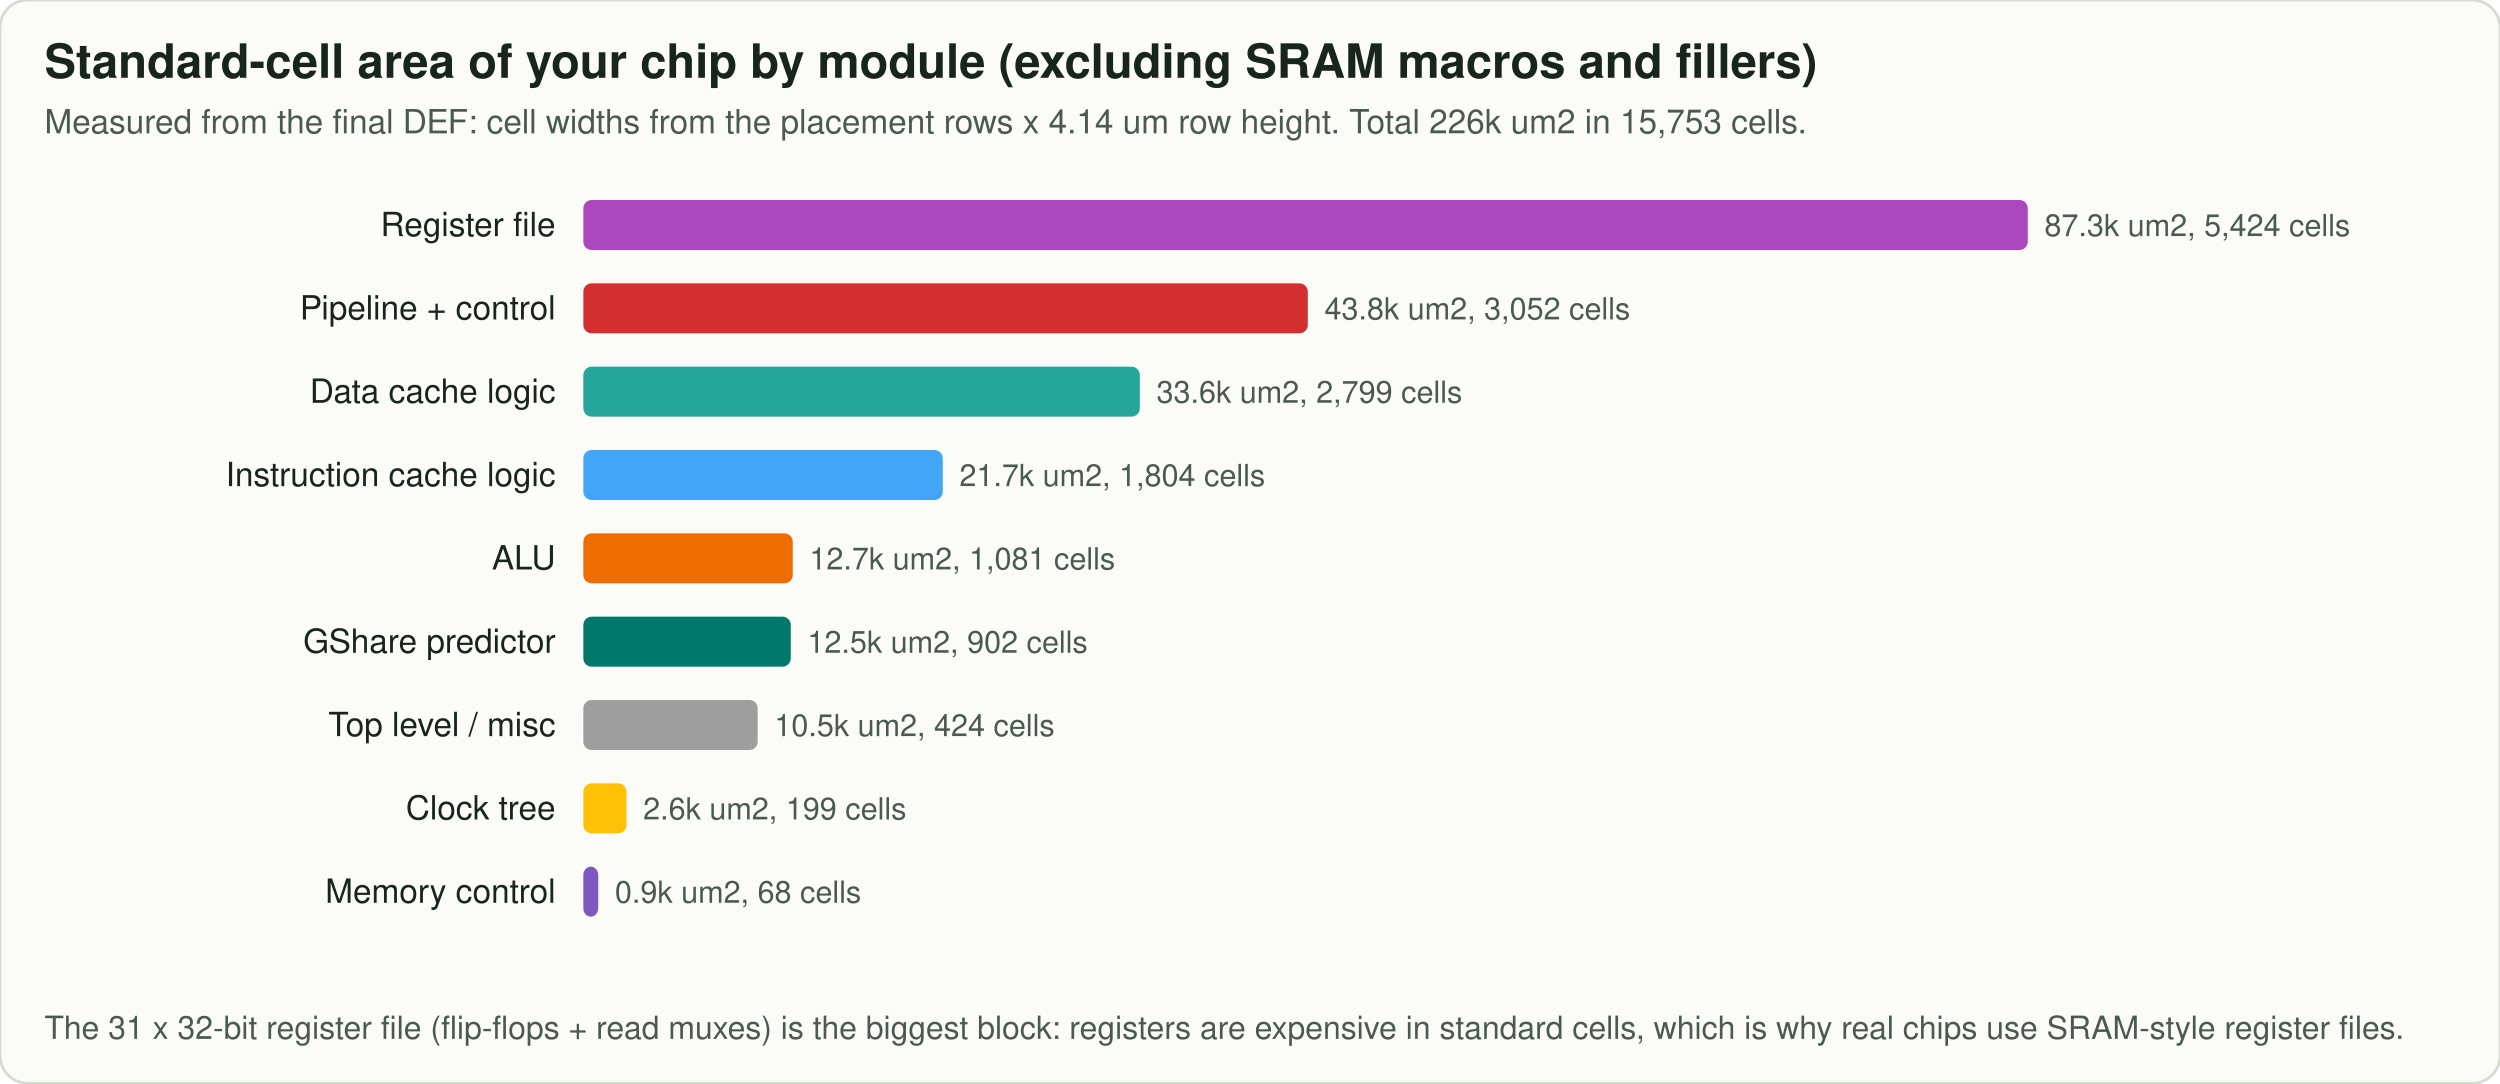
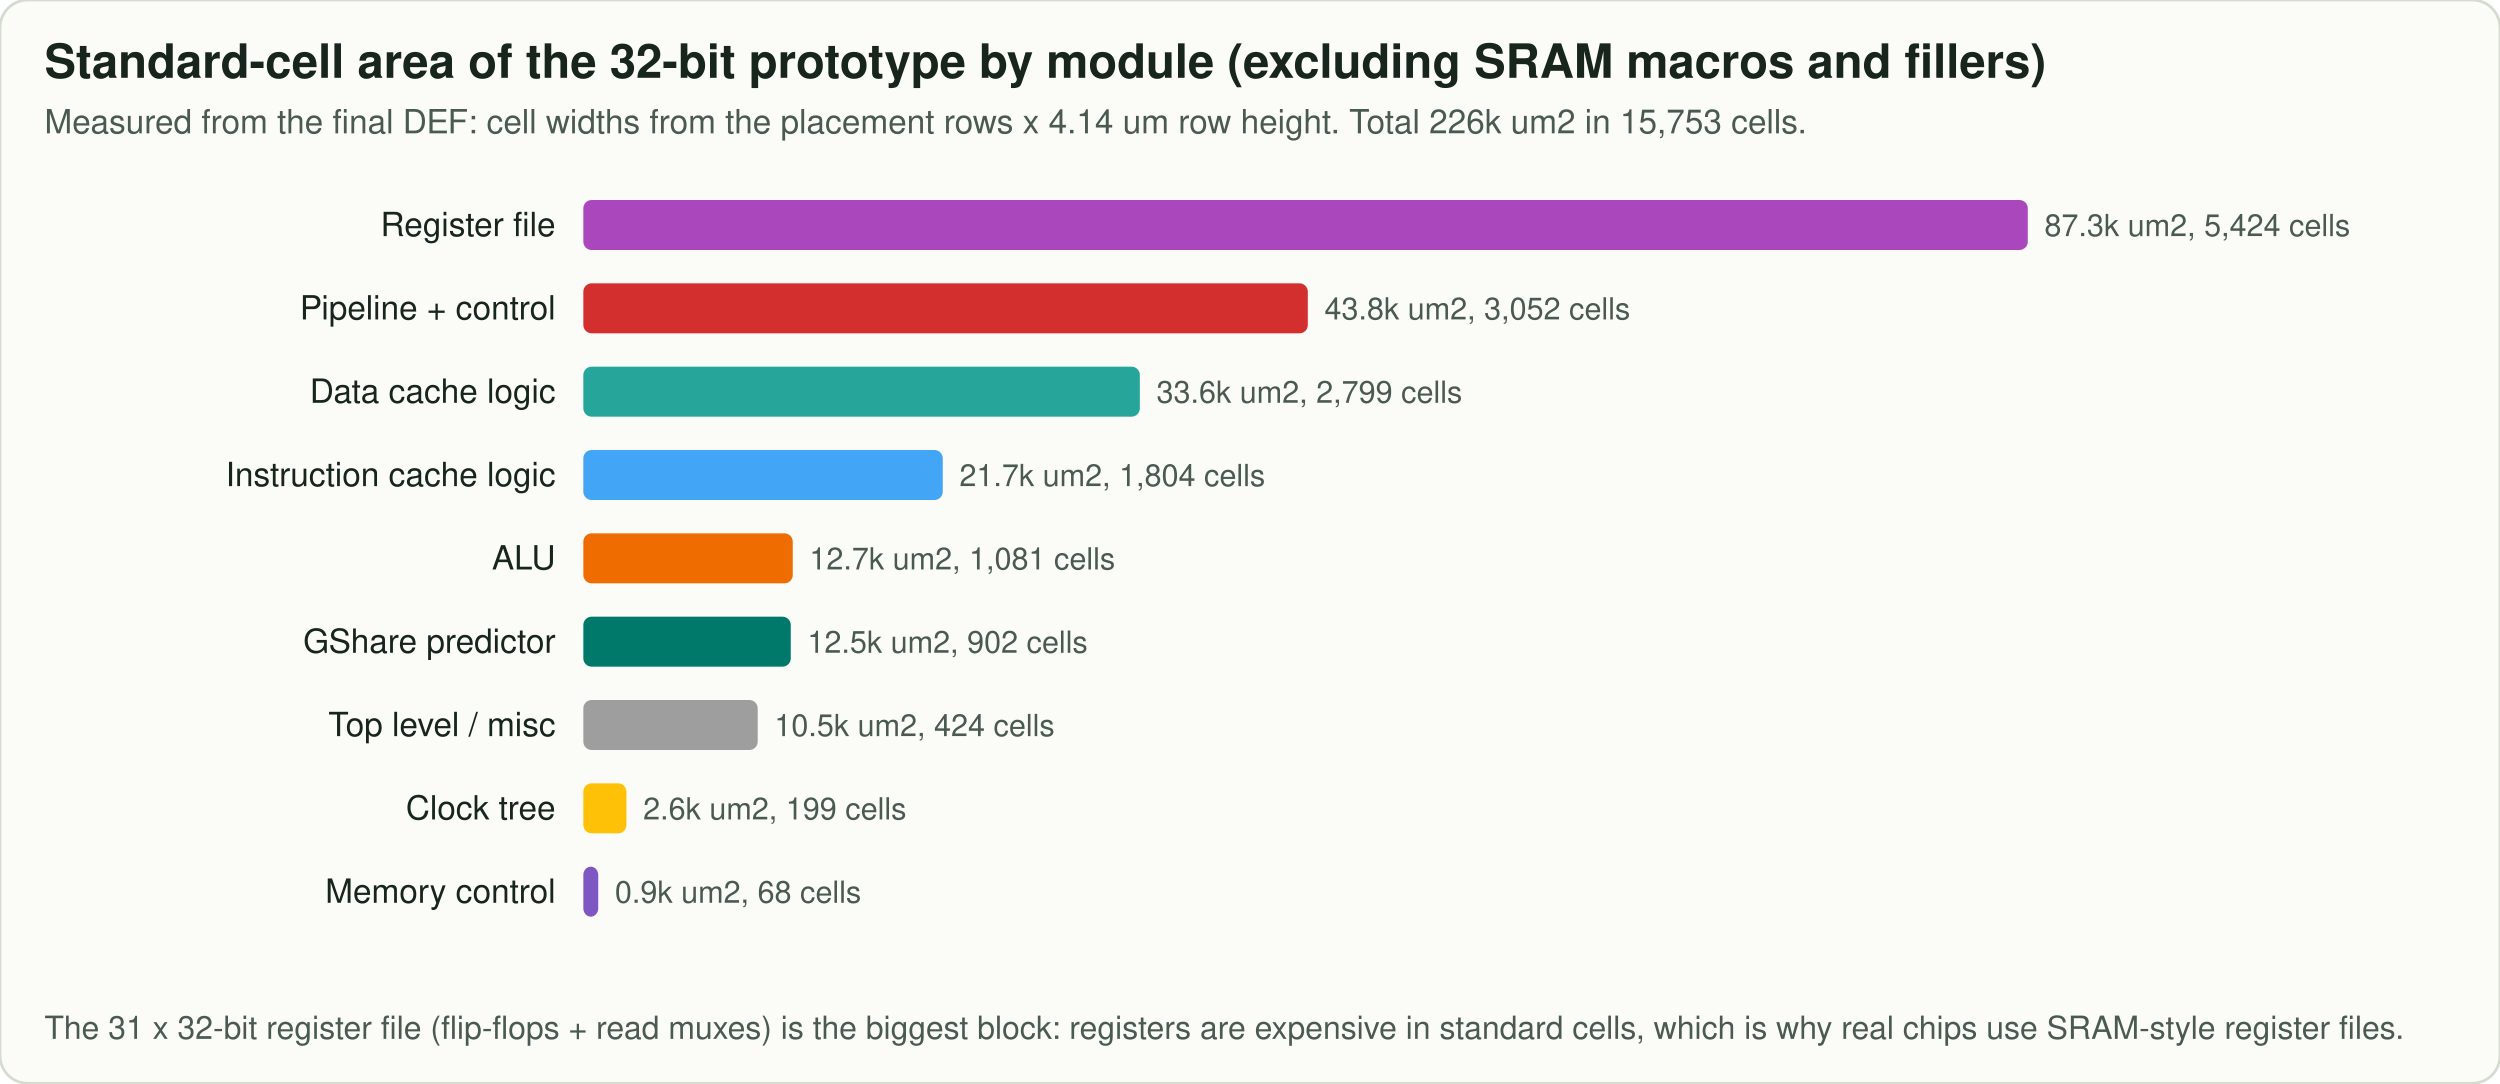
<svg xmlns="http://www.w3.org/2000/svg" viewBox="0 0 900 390" width="900" height="390">
  <rect width="100%" height="100%" rx="10" fill="#FBFCF8" stroke="#D5DBD0" />
-   <text x="16" y="28" font-family="'IBM Plex Sans','Segoe UI',Helvetica,Arial,sans-serif" font-size="17" font-weight="600" fill="#17251D">Standard-cell area of your chip by module (excluding SRAM macros and fillers)</text>
+   <text x="16" y="28" font-family="'IBM Plex Sans','Segoe UI',Helvetica,Arial,sans-serif" font-size="17" font-weight="600" fill="#17251D">Standard-cell area of the 32-bit prototype by module (excluding SRAM macros and fillers)</text>
  <text x="16" y="48" font-family="'IBM Plex Sans','Segoe UI',Helvetica,Arial,sans-serif" font-size="12" fill="#4A5A50">Measured from the final DEF: cell widths from the placement rows x 4.14 um row height. Total 226k um2 in 15,753 cells.</text>
  <text x="200" y="85" font-family="'IBM Plex Sans','Segoe UI',Helvetica,Arial,sans-serif" font-size="12" text-anchor="end" fill="#17251D">Register file</text>
  <rect x="210" y="72" width="520.0" height="18" rx="3" fill="#AB47BC" />
  <text x="736.0" y="85" font-family="'IBM Plex Sans','Segoe UI',Helvetica,Arial,sans-serif" font-size="11" fill="#4A5A50">87.3k um2, 5,424 cells</text>
  <text x="200" y="115" font-family="'IBM Plex Sans','Segoe UI',Helvetica,Arial,sans-serif" font-size="12" text-anchor="end" fill="#17251D">Pipeline + control</text>
  <rect x="210" y="102" width="260.81" height="18" rx="3" fill="#D32F2F" />
  <text x="476.81" y="115" font-family="'IBM Plex Sans','Segoe UI',Helvetica,Arial,sans-serif" font-size="11" fill="#4A5A50">43.8k um2, 3,052 cells</text>
  <text x="200" y="145" font-family="'IBM Plex Sans','Segoe UI',Helvetica,Arial,sans-serif" font-size="12" text-anchor="end" fill="#17251D">Data cache logic</text>
  <rect x="210" y="132" width="200.342" height="18" rx="3" fill="#26A69A" />
  <text x="416.342" y="145" font-family="'IBM Plex Sans','Segoe UI',Helvetica,Arial,sans-serif" font-size="11" fill="#4A5A50">33.6k um2, 2,799 cells</text>
  <text x="200" y="175" font-family="'IBM Plex Sans','Segoe UI',Helvetica,Arial,sans-serif" font-size="12" text-anchor="end" fill="#17251D">Instruction cache logic</text>
  <rect x="210" y="162" width="129.396" height="18" rx="3" fill="#42A5F5" />
  <text x="345.396" y="175" font-family="'IBM Plex Sans','Segoe UI',Helvetica,Arial,sans-serif" font-size="11" fill="#4A5A50">21.7k um2, 1,804 cells</text>
  <text x="200" y="205" font-family="'IBM Plex Sans','Segoe UI',Helvetica,Arial,sans-serif" font-size="12" text-anchor="end" fill="#17251D">ALU</text>
  <rect x="210" y="192" width="75.388" height="18" rx="3" fill="#EF6C00" />
  <text x="291.388" y="205" font-family="'IBM Plex Sans','Segoe UI',Helvetica,Arial,sans-serif" font-size="11" fill="#4A5A50">12.7k um2, 1,081 cells</text>
  <text x="200" y="235" font-family="'IBM Plex Sans','Segoe UI',Helvetica,Arial,sans-serif" font-size="12" text-anchor="end" fill="#17251D">GShare predictor</text>
  <rect x="210" y="222" width="74.674" height="18" rx="3" fill="#00796B" />
  <text x="290.674" y="235" font-family="'IBM Plex Sans','Segoe UI',Helvetica,Arial,sans-serif" font-size="11" fill="#4A5A50">12.5k um2, 902 cells</text>
  <text x="200" y="265" font-family="'IBM Plex Sans','Segoe UI',Helvetica,Arial,sans-serif" font-size="12" text-anchor="end" fill="#17251D">Top level / misc</text>
  <rect x="210" y="252" width="62.772" height="18" rx="3" fill="#9E9E9E" />
  <text x="278.772" y="265" font-family="'IBM Plex Sans','Segoe UI',Helvetica,Arial,sans-serif" font-size="11" fill="#4A5A50">10.5k um2, 424 cells</text>
  <text x="200" y="295" font-family="'IBM Plex Sans','Segoe UI',Helvetica,Arial,sans-serif" font-size="12" text-anchor="end" fill="#17251D">Clock tree</text>
  <rect x="210" y="282" width="15.522" height="18" rx="3" fill="#FFC107" />
  <text x="231.522" y="295" font-family="'IBM Plex Sans','Segoe UI',Helvetica,Arial,sans-serif" font-size="11" fill="#4A5A50">2.6k um2, 199 cells</text>
  <text x="200" y="325" font-family="'IBM Plex Sans','Segoe UI',Helvetica,Arial,sans-serif" font-size="12" text-anchor="end" fill="#17251D">Memory control</text>
  <rect x="210" y="312" width="5.364" height="18" rx="3" fill="#7E57C2" />
  <text x="221.364" y="325" font-family="'IBM Plex Sans','Segoe UI',Helvetica,Arial,sans-serif" font-size="11" fill="#4A5A50">0.9k um2, 68 cells</text>
  <text x="16" y="374" font-family="'IBM Plex Sans','Segoe UI',Helvetica,Arial,sans-serif" font-size="11.5" fill="#4A5A50">The 31 x 32-bit register file (flip-flops + read muxes) is the biggest block: registers are expensive in standard cells, which is why real chips use SRAM-style register files.</text>
</svg>
